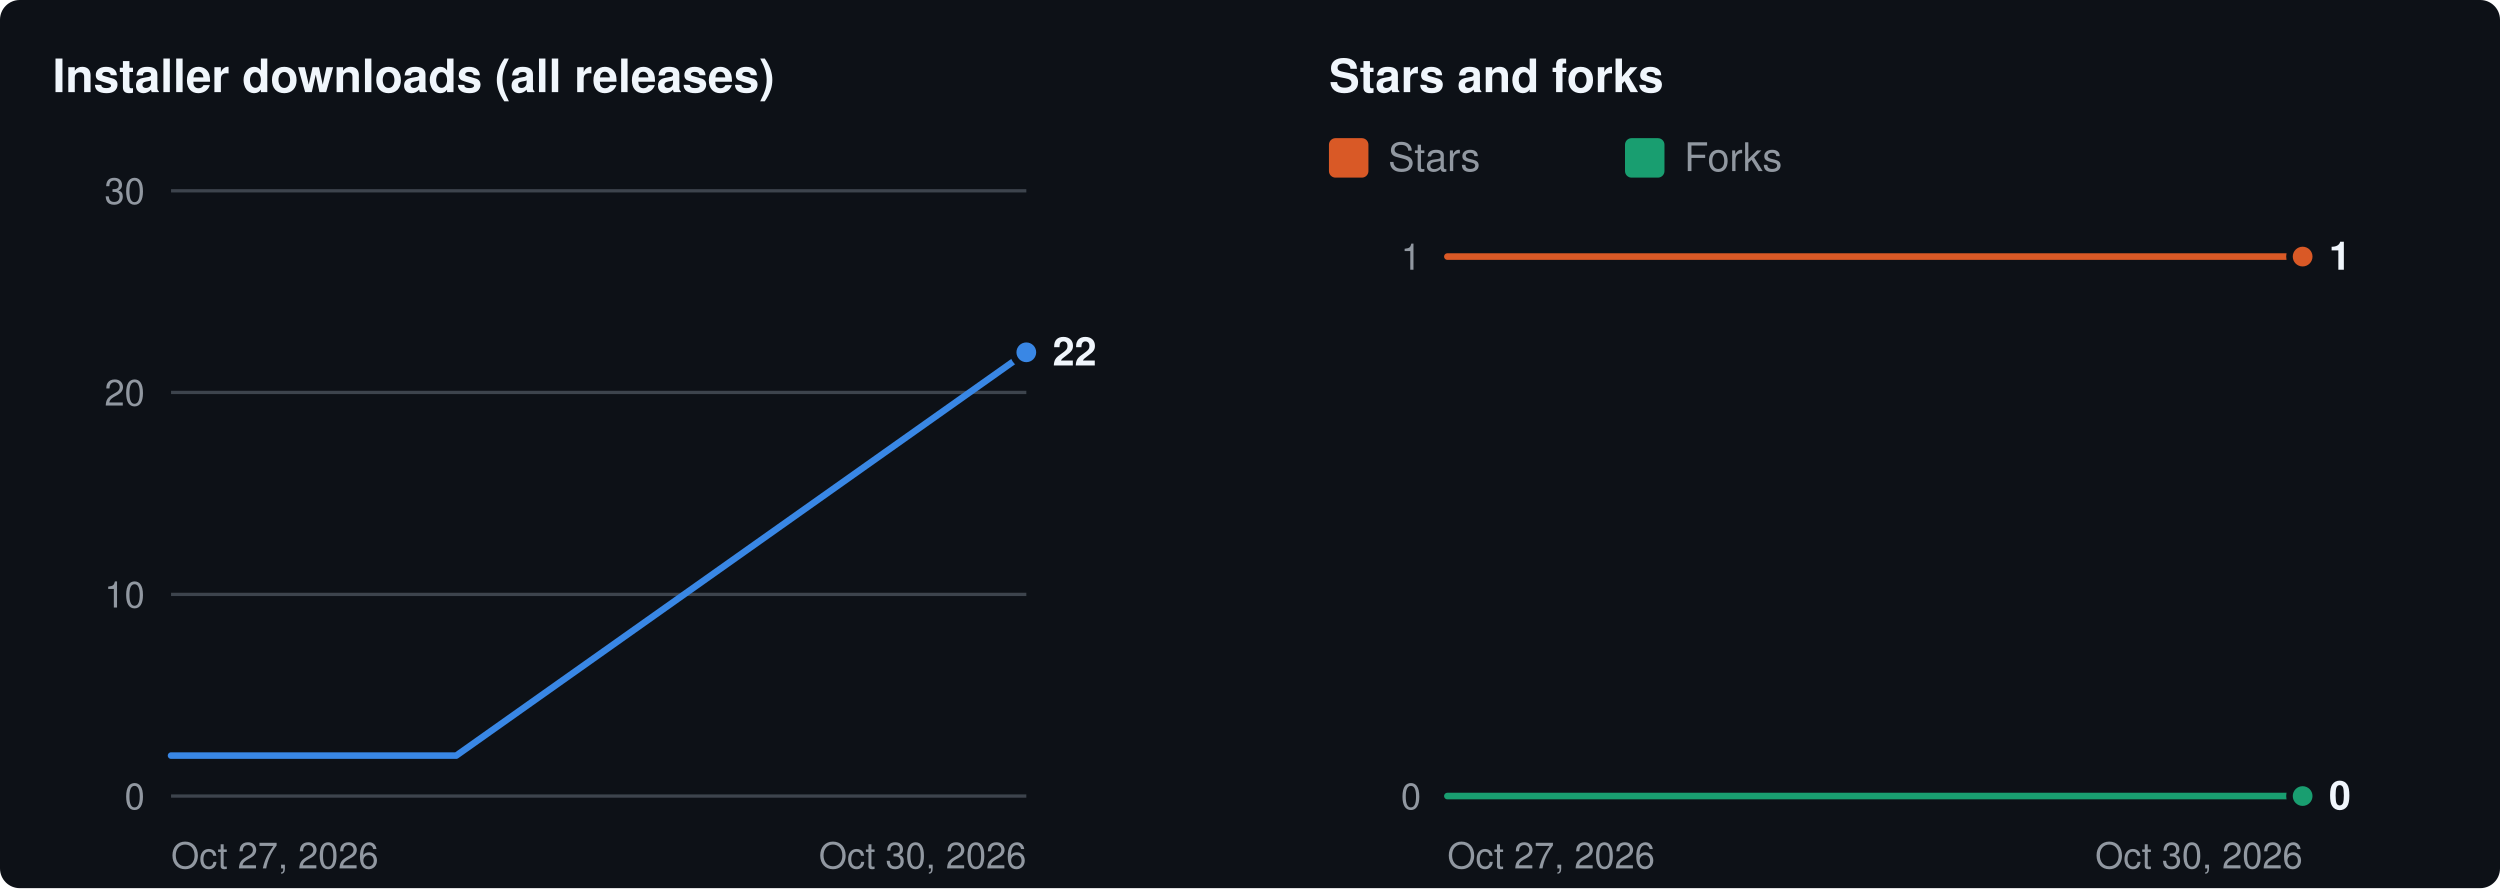
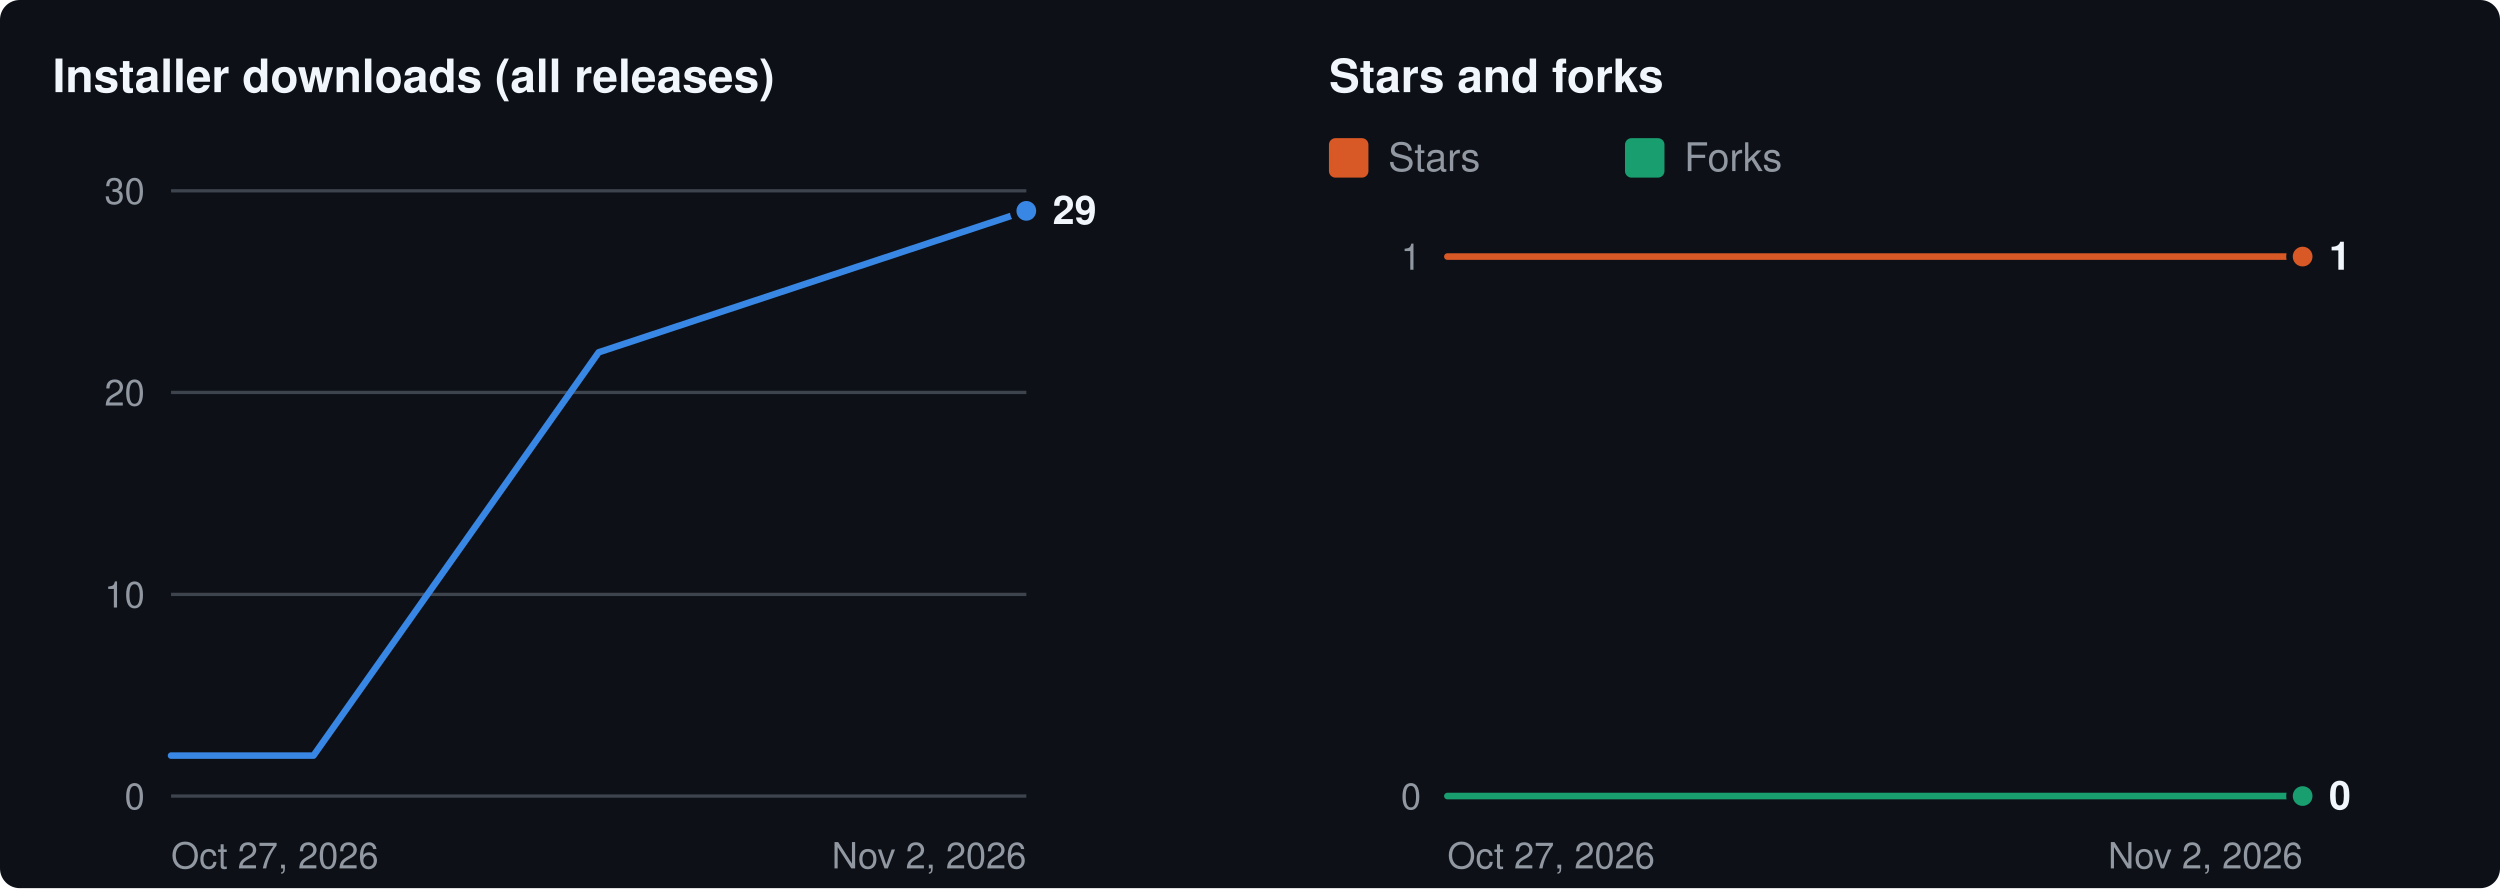
<svg xmlns="http://www.w3.org/2000/svg" width="760" height="270" viewBox="0 0 760 270" role="img" aria-labelledby="t d">
  <rect width="760" height="270" rx="6" fill="#0d1117" />
  <g transform="translate(16 8)">
    <text x="0" y="20" fill="#f0f6fc" font-size="14" font-weight="600" font-family="-apple-system,BlinkMacSystemFont,'Segoe UI',Helvetica,Arial,sans-serif">Installer downloads (all releases)</text>
    <line x1="36" x2="296" y1="234.0" y2="234.0" stroke="#3d444d" stroke-width="1" />
    <text x="28" y="234.0" dy="4" text-anchor="end" fill="#9198a1" font-size="11" font-family="-apple-system,BlinkMacSystemFont,'Segoe UI',Helvetica,Arial,sans-serif">0</text>
    <line x1="36" x2="296" y1="172.7" y2="172.7" stroke="#3d444d" stroke-width="1" />
    <text x="28" y="172.7" dy="4" text-anchor="end" fill="#9198a1" font-size="11" font-family="-apple-system,BlinkMacSystemFont,'Segoe UI',Helvetica,Arial,sans-serif">10</text>
    <line x1="36" x2="296" y1="111.3" y2="111.3" stroke="#3d444d" stroke-width="1" />
    <text x="28" y="111.3" dy="4" text-anchor="end" fill="#9198a1" font-size="11" font-family="-apple-system,BlinkMacSystemFont,'Segoe UI',Helvetica,Arial,sans-serif">20</text>
    <line x1="36" x2="296" y1="50.0" y2="50.0" stroke="#3d444d" stroke-width="1" />
    <text x="28" y="50.0" dy="4" text-anchor="end" fill="#9198a1" font-size="11" font-family="-apple-system,BlinkMacSystemFont,'Segoe UI',Helvetica,Arial,sans-serif">30</text>
    <text x="36" y="256" fill="#9198a1" font-size="11" font-family="-apple-system,BlinkMacSystemFont,'Segoe UI',Helvetica,Arial,sans-serif">Oct 27, 2026</text>
-     <text x="296" y="256" text-anchor="end" fill="#9198a1" font-size="11" font-family="-apple-system,BlinkMacSystemFont,'Segoe UI',Helvetica,Arial,sans-serif">Oct 30, 2026</text>
-     <polyline fill="none" stroke="#3987e5" stroke-width="2" stroke-linejoin="round" stroke-linecap="round" points="36.0,221.7 122.7,221.7 296.0,99.1" />
-     <circle cx="296.0" cy="99.1" r="4" fill="#3987e5" stroke="#0d1117" stroke-width="2" />
-     <text x="304.0" y="99.1" dy="4" fill="#f0f6fc" font-size="12" font-weight="600" font-family="-apple-system,BlinkMacSystemFont,'Segoe UI',Helvetica,Arial,sans-serif">22</text>
+     <text x="296" y="256" text-anchor="end" fill="#9198a1" font-size="11" font-family="-apple-system,BlinkMacSystemFont,'Segoe UI',Helvetica,Arial,sans-serif">Nov 2, 2026</text>
+     <polyline fill="none" stroke="#3987e5" stroke-width="2" stroke-linejoin="round" stroke-linecap="round" points="36.0,221.7 79.3,221.7 166.0,99.1 296.0,56.1" />
+     <circle cx="296.0" cy="56.1" r="4" fill="#3987e5" stroke="#0d1117" stroke-width="2" />
+     <text x="304.0" y="56.1" dy="4" fill="#f0f6fc" font-size="12" font-weight="600" font-family="-apple-system,BlinkMacSystemFont,'Segoe UI',Helvetica,Arial,sans-serif">29</text>
    <text x="388" y="20" fill="#f0f6fc" font-size="14" font-weight="600" font-family="-apple-system,BlinkMacSystemFont,'Segoe UI',Helvetica,Arial,sans-serif">Stars and forks</text>
    <rect x="388" y="34" width="12" height="12" rx="2" fill="#d95926" />
    <text x="406" y="44" fill="#9198a1" font-size="12" font-family="-apple-system,BlinkMacSystemFont,'Segoe UI',Helvetica,Arial,sans-serif">Stars</text>
    <rect x="478" y="34" width="12" height="12" rx="2" fill="#199e70" />
    <text x="496" y="44" fill="#9198a1" font-size="12" font-family="-apple-system,BlinkMacSystemFont,'Segoe UI',Helvetica,Arial,sans-serif">Forks</text>
    <line x1="424" x2="684" y1="234.0" y2="234.0" stroke="#3d444d" stroke-width="1" />
    <text x="416" y="234.0" dy="4" text-anchor="end" fill="#9198a1" font-size="11" font-family="-apple-system,BlinkMacSystemFont,'Segoe UI',Helvetica,Arial,sans-serif">0</text>
    <line x1="424" x2="684" y1="70.0" y2="70.0" stroke="#3d444d" stroke-width="1" />
    <text x="416" y="70.0" dy="4" text-anchor="end" fill="#9198a1" font-size="11" font-family="-apple-system,BlinkMacSystemFont,'Segoe UI',Helvetica,Arial,sans-serif">1</text>
    <text x="424" y="256" fill="#9198a1" font-size="11" font-family="-apple-system,BlinkMacSystemFont,'Segoe UI',Helvetica,Arial,sans-serif">Oct 27, 2026</text>
-     <text x="684" y="256" text-anchor="end" fill="#9198a1" font-size="11" font-family="-apple-system,BlinkMacSystemFont,'Segoe UI',Helvetica,Arial,sans-serif">Oct 30, 2026</text>
-     <polyline fill="none" stroke="#d95926" stroke-width="2" stroke-linejoin="round" stroke-linecap="round" points="424.0,70.0 510.7,70.0 684.0,70.0" />
+     <text x="684" y="256" text-anchor="end" fill="#9198a1" font-size="11" font-family="-apple-system,BlinkMacSystemFont,'Segoe UI',Helvetica,Arial,sans-serif">Nov 2, 2026</text>
+     <polyline fill="none" stroke="#d95926" stroke-width="2" stroke-linejoin="round" stroke-linecap="round" points="424.0,70.0 467.3,70.0 554.0,70.0 684.0,70.0" />
    <circle cx="684.0" cy="70.0" r="4" fill="#d95926" stroke="#0d1117" stroke-width="2" />
-     <polyline fill="none" stroke="#199e70" stroke-width="2" stroke-linejoin="round" stroke-linecap="round" points="424.0,234.0 510.7,234.0 684.0,234.0" />
+     <polyline fill="none" stroke="#199e70" stroke-width="2" stroke-linejoin="round" stroke-linecap="round" points="424.0,234.0 467.3,234.0 554.0,234.0 684.0,234.0" />
    <circle cx="684.0" cy="234.0" r="4" fill="#199e70" stroke="#0d1117" stroke-width="2" />
    <text x="692.0" y="70.0" dy="4" fill="#f0f6fc" font-size="12" font-weight="600" font-family="-apple-system,BlinkMacSystemFont,'Segoe UI',Helvetica,Arial,sans-serif">1</text>
    <text x="692.0" y="234.0" dy="4" fill="#f0f6fc" font-size="12" font-weight="600" font-family="-apple-system,BlinkMacSystemFont,'Segoe UI',Helvetica,Arial,sans-serif">0</text>
  </g>
</svg>
